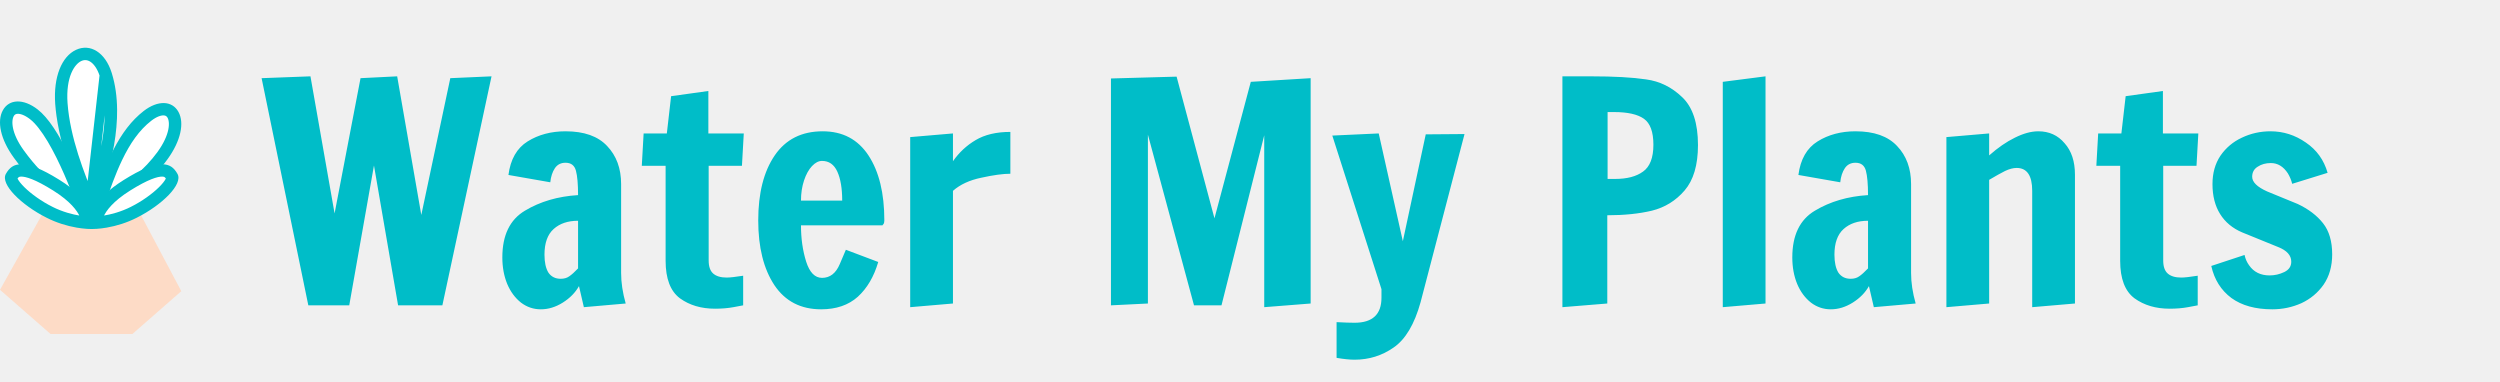
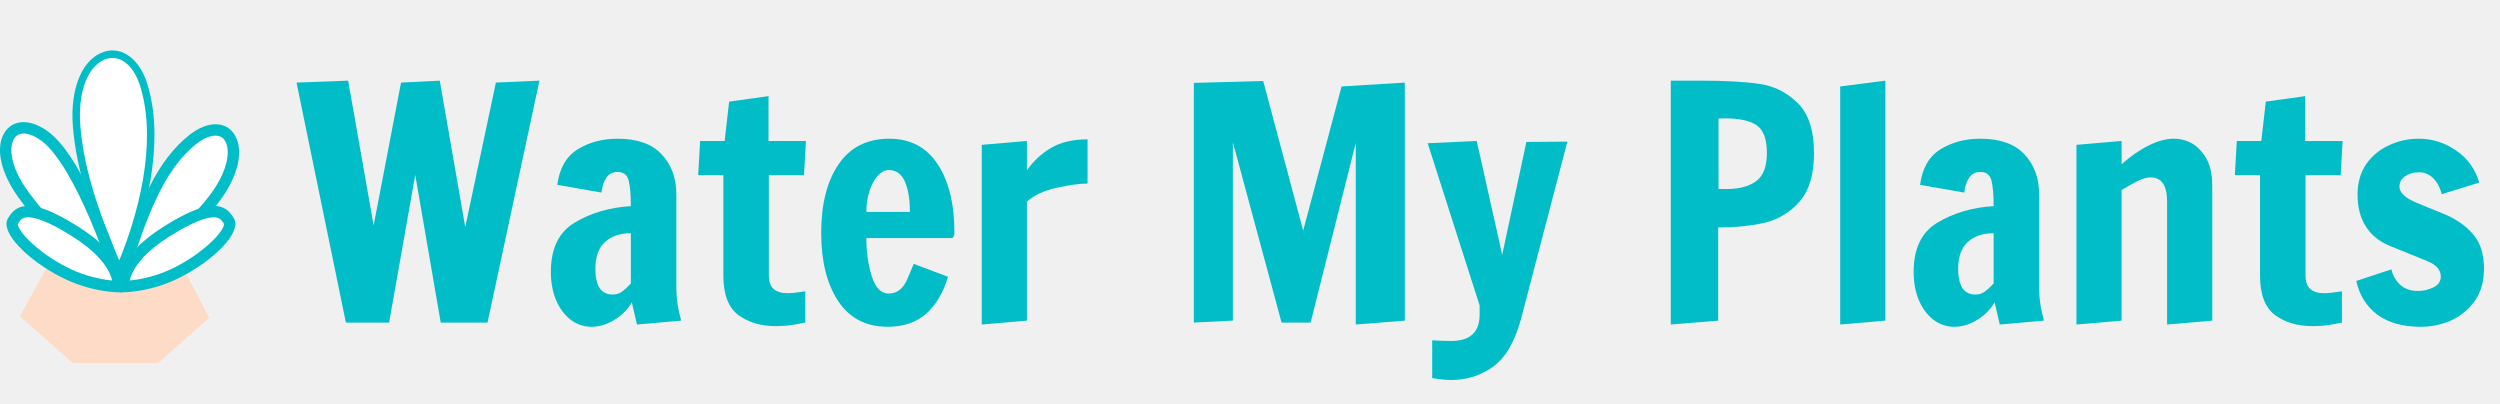
- <svg xmlns="http://www.w3.org/2000/svg" width="262" height="40" viewBox="0 0 262 40" fill="none">
-   <path fill-rule="evenodd" clip-rule="evenodd" d="M5.295 35L0 30.373L4.677 22H14.486L19 30.517L13.88 35H5.295Z" fill="#FDDBC6" />
-   <path d="M8.445 21.212C8.492 21.343 8.537 21.466 8.578 21.58C6.828 20.855 4.454 19.316 2.089 16.054C0.681 14.113 0.62 12.62 0.999 11.937C1.175 11.62 1.458 11.441 1.837 11.428C2.238 11.413 2.795 11.584 3.453 12.094C4.094 12.589 4.765 13.469 5.419 14.562C6.066 15.645 6.671 16.892 7.192 18.081C7.711 19.268 8.143 20.388 8.445 21.212Z" fill="white" stroke="#00BDC8" />
-   <path fill-rule="evenodd" clip-rule="evenodd" d="M0.302 11.553C-0.343 12.713 0.047 14.594 1.444 16.52C3.942 19.965 6.66 21.894 9.306 22.682C9.53 22.749 9.737 22.545 9.678 22.325L9.67 22.3L9.603 22.1C9.575 22.017 9.543 21.924 9.508 21.822L9.419 21.568C9.307 21.25 9.182 20.907 9.046 20.544C8.551 19.221 8.004 17.898 7.422 16.662L7.344 16.499C6.194 14.086 5.053 12.326 3.942 11.466C2.454 10.315 0.96 10.369 0.302 11.553ZM3.577 11.93C4.617 12.735 5.746 14.495 6.885 16.912C7.46 18.132 8 19.44 8.49 20.749L8.527 20.846C8.66 21.203 8.781 21.538 8.889 21.848L8.92 21.935L8.87 21.917C6.539 21.062 4.153 19.249 1.925 16.176C0.648 14.415 0.306 12.764 0.821 11.837C1.276 11.017 2.347 10.979 3.577 11.93Z" fill="#00BDC8" />
-   <path d="M9.468 20.969C9.506 20.874 9.546 20.773 9.587 20.666C9.92 19.808 10.343 18.599 10.704 17.199C11.431 14.381 11.89 10.861 10.94 7.857L9.468 20.969ZM9.468 20.969C8.365 18.39 6.849 14.524 6.58 10.838C6.374 7.948 7.361 6.384 8.305 5.943C8.764 5.729 9.252 5.751 9.704 6.027C10.168 6.311 10.634 6.891 10.94 7.857L9.468 20.969Z" fill="white" stroke="#00BDC8" />
-   <path fill-rule="evenodd" clip-rule="evenodd" d="M7.967 5.224C6.471 5.922 5.583 8.05 5.786 10.895C5.816 11.303 5.86 11.718 5.919 12.141C6.215 14.256 6.851 16.486 7.768 18.898L7.884 19.199C8.261 20.176 8.578 20.927 9.198 22.35C9.3 22.583 9.629 22.588 9.738 22.359L9.768 22.296C9.784 22.262 9.801 22.224 9.82 22.182L9.849 22.116C9.936 21.921 10.033 21.694 10.137 21.439C10.434 20.712 10.73 19.902 11.007 19.028C11.819 16.462 12.298 13.89 12.273 11.482C12.259 10.134 12.084 8.874 11.731 7.719L11.7 7.617C11.025 5.488 9.456 4.529 7.967 5.224ZM11.134 7.794C11.489 8.917 11.666 10.155 11.68 11.489C11.704 13.826 11.236 16.34 10.441 18.852C10.169 19.709 9.878 20.505 9.587 21.218L9.533 21.351L9.472 21.495L9.286 21.063C8.918 20.204 8.67 19.597 8.375 18.828C7.444 16.401 6.801 14.166 6.507 12.06C6.449 11.65 6.406 11.247 6.377 10.853C6.19 8.227 6.979 6.335 8.219 5.756C9.333 5.237 10.533 5.959 11.117 7.74L11.134 7.794Z" fill="#00BDC8" />
-   <path d="M12.112 20.53C11.477 20.925 10.903 21.235 10.45 21.463C11.044 19.703 11.634 18.044 12.342 16.565C13.194 14.786 14.199 13.307 15.547 12.26C16.205 11.751 16.762 11.58 17.162 11.595C17.542 11.608 17.825 11.787 18.001 12.104C18.38 12.787 18.318 14.28 16.91 16.221C15.515 18.146 13.647 19.576 12.112 20.53Z" fill="white" stroke="#00BDC8" />
-   <path fill-rule="evenodd" clip-rule="evenodd" d="M15.058 11.633C13.793 12.616 12.769 13.962 11.861 15.742L11.815 15.832C11.124 17.204 10.564 18.648 9.757 21.028L9.327 22.308C9.25 22.54 9.474 22.756 9.703 22.679L9.718 22.674C9.739 22.665 9.779 22.649 9.835 22.626L9.907 22.595C9.969 22.568 10.037 22.538 10.11 22.505L10.155 22.485C10.497 22.33 10.878 22.143 11.287 21.924C12.457 21.298 13.626 20.541 14.719 19.648C15.815 18.751 16.774 17.765 17.556 16.687C18.953 14.76 19.343 12.88 18.698 11.719C18.04 10.536 16.546 10.482 15.058 11.633ZM15.363 12.145L15.423 12.097C16.654 11.145 17.724 11.184 18.179 12.003C18.694 12.931 18.352 14.582 17.075 16.343C16.325 17.377 15.401 18.327 14.342 19.193C13.282 20.06 12.144 20.797 11.007 21.406L10.927 21.448C10.667 21.585 10.42 21.709 10.188 21.82L10.102 21.861L10.198 21.574C11.063 19.003 11.636 17.503 12.346 16.096C13.214 14.373 14.182 13.081 15.363 12.145Z" fill="#00BDC8" />
-   <path d="M9.044 23.183C8.841 23.167 8.589 23.14 8.3 23.093C7.493 22.965 6.399 22.691 5.25 22.111L5.249 22.11C4.09 21.528 2.973 20.731 2.214 19.985C1.833 19.61 1.564 19.269 1.42 18.994C1.348 18.857 1.317 18.755 1.308 18.688C1.304 18.656 1.306 18.636 1.307 18.626C1.309 18.617 1.311 18.613 1.311 18.613L1.311 18.613C1.422 18.415 1.528 18.271 1.659 18.173C1.778 18.083 1.949 18.008 2.232 18.007C2.843 18.004 3.923 18.342 5.846 19.547C7.716 20.721 8.488 21.766 8.817 22.484C8.944 22.76 9.009 22.996 9.044 23.183Z" fill="white" stroke="#00BDC8" />
-   <path fill-rule="evenodd" clip-rule="evenodd" d="M2.228 17.212C1.447 17.216 0.986 17.563 0.615 18.226C0.012 19.304 2.225 21.48 4.89 22.82C5.926 23.343 6.993 23.675 8.039 23.855C8.418 23.921 8.772 23.962 9.094 23.983L9.177 23.988C9.339 23.998 9.472 24.001 9.572 24L9.618 23.999L9.635 23.998C9.833 23.982 9.95 23.783 9.889 23.609L9.888 23.605L9.879 23.462C9.875 23.411 9.871 23.364 9.866 23.315C9.853 23.188 9.833 23.06 9.803 22.925C9.726 22.576 9.591 22.215 9.38 21.836C8.83 20.848 7.831 19.854 6.269 18.875L6.142 18.796C4.376 17.702 3.121 17.208 2.228 17.212ZM2.231 17.801C3.005 17.797 4.207 18.278 5.953 19.373C7.434 20.302 8.362 21.225 8.861 22.121L8.89 22.173C9.139 22.631 9.231 22.951 9.274 23.365L9.278 23.404L9.247 23.403C9.211 23.401 9.173 23.399 9.134 23.396C8.831 23.376 8.498 23.337 8.14 23.276C7.15 23.105 6.139 22.79 5.158 22.295C4.007 21.716 2.865 20.913 2.072 20.133C1.316 19.389 0.99 18.768 1.133 18.512C1.41 18.018 1.694 17.804 2.231 17.801Z" fill="#00BDC8" />
-   <path d="M10.918 23.093C10.628 23.14 10.376 23.167 10.174 23.183C10.208 22.996 10.273 22.76 10.4 22.484C10.729 21.766 11.501 20.721 13.372 19.547C15.294 18.342 16.375 18.004 16.986 18.007C17.269 18.008 17.439 18.083 17.559 18.173C17.689 18.271 17.796 18.415 17.907 18.613C17.907 18.613 17.909 18.616 17.91 18.626C17.912 18.636 17.913 18.656 17.909 18.688C17.9 18.755 17.87 18.857 17.798 18.994C17.653 19.269 17.384 19.61 17.003 19.985C16.245 20.731 15.127 21.528 13.969 22.11L13.968 22.111C12.819 22.691 11.725 22.965 10.918 23.093Z" fill="white" stroke="#00BDC8" />
-   <path fill-rule="evenodd" clip-rule="evenodd" d="M16.989 17.212C16.075 17.208 14.781 17.726 12.948 18.875C11.387 19.854 10.387 20.848 9.837 21.836C9.626 22.215 9.491 22.576 9.414 22.925C9.384 23.06 9.364 23.188 9.351 23.315C9.347 23.348 9.345 23.38 9.342 23.412L9.329 23.605L9.328 23.609C9.267 23.782 9.384 23.98 9.58 23.998L9.605 23.999L9.62 24C9.739 24.002 9.909 23.998 10.123 23.983C10.446 23.962 10.8 23.921 11.178 23.855C12.224 23.675 13.291 23.343 14.327 22.82C16.992 21.48 19.205 19.304 18.602 18.226C18.231 17.563 17.77 17.216 16.989 17.212ZM16.987 17.801C17.523 17.804 17.808 18.018 18.084 18.512C18.228 18.768 17.902 19.389 17.145 20.133C16.352 20.913 15.21 21.716 14.06 22.295C13.079 22.79 12.068 23.105 11.077 23.276C10.72 23.337 10.386 23.376 10.084 23.396L9.971 23.403L9.94 23.404L9.943 23.365C9.988 22.936 10.085 22.608 10.356 22.121C10.855 21.225 11.784 20.302 13.265 19.373L13.387 19.297C15.067 18.256 16.231 17.797 16.987 17.801Z" fill="#00BDC8" />
-   <path d="M32.312 32L27.416 8.192L32.536 8L35.064 22.368L37.784 8.192L41.624 8L44.152 22.528L47.192 8.192L51.512 8L46.36 32H41.72L39.192 17.344L36.6 32H32.312ZM56.677 32.416C55.909 32.416 55.216 32.181 54.597 31.712C53.979 31.221 53.499 30.571 53.157 29.76C52.816 28.928 52.645 28 52.645 26.976C52.645 24.651 53.435 23.019 55.013 22.08C56.613 21.12 58.469 20.576 60.581 20.448C60.581 19.296 60.507 18.443 60.357 17.888C60.208 17.333 59.845 17.056 59.269 17.056C58.779 17.056 58.405 17.248 58.149 17.632C57.893 18.016 57.733 18.507 57.669 19.104L53.285 18.336C53.499 16.693 54.171 15.52 55.301 14.816C56.432 14.112 57.755 13.76 59.269 13.76C61.211 13.76 62.661 14.272 63.621 15.296C64.603 16.32 65.093 17.653 65.093 19.296V28.608C65.093 29.611 65.253 30.677 65.573 31.808L61.189 32.192L60.677 29.984C60.293 30.667 59.728 31.243 58.981 31.712C58.235 32.181 57.467 32.416 56.677 32.416ZM58.757 29.216C59.12 29.216 59.419 29.131 59.653 28.96C59.909 28.789 60.219 28.512 60.581 28.128V23.136C59.515 23.136 58.661 23.424 58.021 24C57.381 24.576 57.061 25.472 57.061 26.688C57.061 27.499 57.2 28.128 57.477 28.576C57.776 29.003 58.203 29.216 58.757 29.216ZM74.94 32.352C73.489 32.352 72.262 31.989 71.26 31.264C70.257 30.517 69.756 29.205 69.756 27.328V17.376H67.26L67.452 13.984H69.884L70.332 10.08L74.236 9.536V13.984H77.948L77.756 17.376H74.268V27.296C74.268 27.936 74.428 28.395 74.748 28.672C75.068 28.949 75.537 29.088 76.156 29.088C76.497 29.088 77.073 29.024 77.884 28.896V32C77.798 32.021 77.457 32.085 76.86 32.192C76.284 32.299 75.644 32.352 74.94 32.352ZM86.055 32.416C83.922 32.416 82.29 31.573 81.159 29.888C80.028 28.181 79.463 25.92 79.463 23.104C79.463 20.245 80.039 17.973 81.191 16.288C82.343 14.603 84.018 13.76 86.215 13.76C88.306 13.76 89.906 14.603 91.015 16.288C92.124 17.973 92.679 20.245 92.679 23.104C92.679 23.275 92.647 23.403 92.583 23.488C92.519 23.552 92.487 23.595 92.487 23.616H83.943C83.943 25.003 84.124 26.272 84.487 27.424C84.85 28.555 85.404 29.12 86.151 29.12C86.983 29.12 87.602 28.64 88.007 27.68C88.412 26.72 88.626 26.219 88.647 26.176L92.039 27.456C91.591 28.992 90.876 30.208 89.895 31.104C88.914 31.979 87.634 32.416 86.055 32.416ZM88.263 21.024C88.263 19.744 88.092 18.731 87.751 17.984C87.41 17.237 86.876 16.864 86.151 16.864C85.788 16.864 85.436 17.045 85.095 17.408C84.754 17.771 84.476 18.272 84.263 18.912C84.05 19.552 83.943 20.256 83.943 21.024H88.263ZM95.389 14.368L99.87 13.984V16.896C100.51 15.979 101.299 15.243 102.238 14.688C103.198 14.112 104.414 13.824 105.886 13.824V18.208C105.118 18.208 104.104 18.347 102.845 18.624C101.608 18.88 100.616 19.339 99.87 20V31.808L95.389 32.192V14.368ZM132.492 32.192V14.176L128.012 32H125.132L120.3 14.112V31.808L116.428 32V8.224L123.308 8.032L127.276 22.88L131.083 8.576L137.356 8.192V31.808L132.492 32.192ZM141.962 37.696C141.45 37.696 140.82 37.632 140.074 37.504V33.76C140.863 33.803 141.492 33.824 141.962 33.824C143.839 33.824 144.778 32.949 144.778 31.2V30.304L139.626 14.208L144.49 13.984L147.018 25.28L149.418 14.08L153.482 14.048L148.874 31.68C148.234 33.984 147.295 35.563 146.058 36.416C144.842 37.269 143.476 37.696 141.962 37.696ZM163.74 8H166.748C169.159 8 171.079 8.107 172.508 8.32C173.937 8.512 175.196 9.131 176.284 10.176C177.393 11.221 177.948 12.896 177.948 15.2C177.948 17.291 177.479 18.88 176.54 19.968C175.623 21.035 174.481 21.739 173.116 22.08C171.772 22.4 170.215 22.56 168.444 22.56V31.808L163.74 32.192V8ZM169.276 18.752C170.513 18.752 171.484 18.496 172.188 17.984C172.913 17.472 173.276 16.533 173.276 15.168C173.276 13.824 172.945 12.917 172.284 12.448C171.623 11.979 170.577 11.744 169.148 11.744H168.476V18.752H169.276ZM180.547 32.192V8.576L185.027 8V31.808L180.547 32.192ZM191.865 32.416C191.097 32.416 190.403 32.181 189.785 31.712C189.166 31.221 188.686 30.571 188.345 29.76C188.003 28.928 187.833 28 187.833 26.976C187.833 24.651 188.622 23.019 190.201 22.08C191.801 21.12 193.657 20.576 195.769 20.448C195.769 19.296 195.694 18.443 195.545 17.888C195.395 17.333 195.033 17.056 194.457 17.056C193.966 17.056 193.593 17.248 193.337 17.632C193.081 18.016 192.921 18.507 192.857 19.104L188.473 18.336C188.686 16.693 189.358 15.52 190.489 14.816C191.619 14.112 192.942 13.76 194.457 13.76C196.398 13.76 197.849 14.272 198.809 15.296C199.79 16.32 200.281 17.653 200.281 19.296V28.608C200.281 29.611 200.441 30.677 200.761 31.808L196.377 32.192L195.865 29.984C195.481 30.667 194.915 31.243 194.169 31.712C193.422 32.181 192.654 32.416 191.865 32.416ZM193.945 29.216C194.307 29.216 194.606 29.131 194.841 28.96C195.097 28.789 195.406 28.512 195.769 28.128V23.136C194.702 23.136 193.849 23.424 193.209 24C192.569 24.576 192.249 25.472 192.249 26.688C192.249 27.499 192.387 28.128 192.665 28.576C192.963 29.003 193.39 29.216 193.945 29.216ZM203.983 14.368L208.463 13.984V16.288C209.381 15.477 210.277 14.859 211.151 14.432C212.047 13.984 212.869 13.76 213.615 13.76C214.746 13.76 215.663 14.176 216.367 15.008C217.093 15.819 217.455 16.917 217.455 18.304V31.808L212.975 32.192V20C212.975 18.4 212.431 17.6 211.343 17.6C210.981 17.6 210.575 17.707 210.127 17.92C209.701 18.133 209.146 18.443 208.463 18.848V31.808L203.983 32.192V14.368ZM227.377 32.352C225.927 32.352 224.7 31.989 223.697 31.264C222.695 30.517 222.193 29.205 222.193 27.328V17.376H219.697L219.889 13.984H222.321L222.769 10.08L226.673 9.536V13.984H230.385L230.193 17.376H226.705V27.296C226.705 27.936 226.865 28.395 227.185 28.672C227.505 28.949 227.975 29.088 228.593 29.088C228.935 29.088 229.511 29.024 230.321 28.896V32C230.236 32.021 229.895 32.085 229.297 32.192C228.721 32.299 228.081 32.352 227.377 32.352ZM238.141 32.416C236.37 32.416 234.941 32.021 233.853 31.232C232.765 30.421 232.061 29.301 231.741 27.872L235.229 26.72C235.314 27.125 235.474 27.488 235.709 27.808C236.199 28.512 236.914 28.864 237.853 28.864C238.386 28.864 238.898 28.747 239.389 28.512C239.879 28.277 240.125 27.915 240.125 27.424C240.125 26.763 239.666 26.251 238.749 25.888L234.973 24.352C233.97 23.925 233.202 23.285 232.669 22.432C232.135 21.579 231.868 20.533 231.868 19.296C231.868 18.144 232.146 17.152 232.701 16.32C233.277 15.488 234.023 14.859 234.941 14.432C235.879 13.984 236.882 13.76 237.949 13.76C239.293 13.76 240.53 14.155 241.661 14.944C242.791 15.712 243.549 16.768 243.933 18.112L240.22 19.264C240.135 18.901 239.986 18.539 239.773 18.176C239.303 17.451 238.706 17.088 237.981 17.088C237.447 17.088 236.989 17.216 236.605 17.472C236.221 17.707 236.029 18.059 236.029 18.528C236.029 19.083 236.551 19.595 237.597 20.064L240.797 21.376C241.927 21.909 242.813 22.581 243.453 23.392C244.093 24.203 244.413 25.291 244.413 26.656C244.413 27.893 244.114 28.949 243.517 29.824C242.919 30.677 242.141 31.328 241.181 31.776C240.221 32.203 239.207 32.416 238.141 32.416Z" fill="#00BDC8" />
+ <svg xmlns="http://www.w3.org/2000/svg" width="248" height="40" viewBox="0 0 248 40" fill="none">
+   <path d="M34.312 32L29.416 8.192L34.536 8L37.064 22.368L39.784 8.192L43.624 8L46.152 22.528L49.192 8.192L53.512 8L48.36 32H43.72L41.192 17.344L38.6 32H34.312Z" fill="#00BDC8" />
+   <path d="M58.677 32.416C57.909 32.416 57.216 32.181 56.597 31.712C55.979 31.221 55.499 30.571 55.157 29.76C54.816 28.928 54.645 28 54.645 26.976C54.645 24.651 55.435 23.019 57.013 22.08C58.613 21.12 60.469 20.576 62.581 20.448C62.581 19.296 62.507 18.443 62.357 17.888C62.208 17.333 61.845 17.056 61.269 17.056C60.779 17.056 60.405 17.248 60.149 17.632C59.893 18.016 59.733 18.507 59.669 19.104L55.285 18.336C55.499 16.693 56.171 15.52 57.301 14.816C58.432 14.112 59.755 13.76 61.269 13.76C63.211 13.76 64.661 14.272 65.621 15.296C66.603 16.32 67.093 17.653 67.093 19.296V28.608C67.093 29.611 67.253 30.677 67.573 31.808L63.189 32.192L62.677 29.984C62.293 30.667 61.728 31.243 60.981 31.712C60.235 32.181 59.467 32.416 58.677 32.416ZM60.757 29.216C61.12 29.216 61.419 29.131 61.653 28.96C61.909 28.789 62.219 28.512 62.581 28.128V23.136C61.515 23.136 60.661 23.424 60.021 24C59.381 24.576 59.061 25.472 59.061 26.688C59.061 27.499 59.2 28.128 59.477 28.576C59.776 29.003 60.203 29.216 60.757 29.216Z" fill="#00BDC8" />
+   <path d="M76.94 32.352C75.489 32.352 74.262 31.989 73.26 31.264C72.257 30.517 71.756 29.205 71.756 27.328V17.376H69.26L69.452 13.984H71.884L72.332 10.08L76.236 9.536V13.984H79.948L79.756 17.376H76.268V27.296C76.268 27.936 76.428 28.395 76.748 28.672C77.068 28.949 77.537 29.088 78.156 29.088C78.497 29.088 79.073 29.024 79.884 28.896V32C79.798 32.021 79.457 32.085 78.86 32.192C78.284 32.299 77.644 32.352 76.94 32.352Z" fill="#00BDC8" />
+   <path d="M88.055 32.416C85.922 32.416 84.29 31.573 83.159 29.888C82.028 28.181 81.463 25.92 81.463 23.104C81.463 20.245 82.039 17.973 83.191 16.288C84.343 14.603 86.018 13.76 88.215 13.76C90.306 13.76 91.906 14.603 93.015 16.288C94.124 17.973 94.679 20.245 94.679 23.104C94.679 23.275 94.647 23.403 94.583 23.488C94.519 23.552 94.487 23.595 94.487 23.616H85.943C85.943 25.003 86.124 26.272 86.487 27.424C86.85 28.555 87.404 29.12 88.151 29.12C88.983 29.12 89.602 28.64 90.007 27.68C90.412 26.72 90.626 26.219 90.647 26.176L94.039 27.456C93.591 28.992 92.876 30.208 91.895 31.104C90.914 31.979 89.634 32.416 88.055 32.416ZM90.263 21.024C90.263 19.744 90.092 18.731 89.751 17.984C89.41 17.237 88.876 16.864 88.151 16.864C87.788 16.864 87.436 17.045 87.095 17.408C86.754 17.771 86.476 18.272 86.263 18.912C86.05 19.552 85.943 20.256 85.943 21.024H90.263Z" fill="#00BDC8" />
+   <path d="M97.389 14.368L101.87 13.984V16.896C102.51 15.979 103.299 15.243 104.238 14.688C105.198 14.112 106.414 13.824 107.886 13.824V18.208C107.118 18.208 106.104 18.347 104.846 18.624C103.608 18.88 102.616 19.339 101.87 20V31.808L97.389 32.192V14.368Z" fill="#00BDC8" />
+   <path d="M134.492 32.192V14.176L130.012 32H127.132L122.3 14.112V31.808L118.428 32V8.224L125.308 8.032L129.276 22.88L133.084 8.576L139.356 8.192V31.808L134.492 32.192Z" fill="#00BDC8" />
+   <path d="M143.962 37.696C143.45 37.696 142.82 37.632 142.074 37.504V33.76C142.863 33.803 143.492 33.824 143.962 33.824C145.839 33.824 146.778 32.949 146.778 31.2V30.304L141.626 14.208L146.49 13.984L149.018 25.28L151.418 14.08L155.482 14.048L150.874 31.68C150.234 33.984 149.295 35.563 148.058 36.416C146.842 37.269 145.476 37.696 143.962 37.696Z" fill="#00BDC8" />
+   <path d="M165.74 8H168.748C171.159 8 173.079 8.107 174.508 8.32C175.937 8.512 177.196 9.131 178.284 10.176C179.393 11.221 179.948 12.896 179.948 15.2C179.948 17.291 179.479 18.88 178.54 19.968C177.623 21.035 176.481 21.739 175.116 22.08C173.772 22.4 172.215 22.56 170.444 22.56V31.808L165.74 32.192V8ZM171.276 18.752C172.513 18.752 173.484 18.496 174.188 17.984C174.913 17.472 175.276 16.533 175.276 15.168C175.276 13.824 174.945 12.917 174.284 12.448C173.623 11.979 172.577 11.744 171.148 11.744H170.476V18.752H171.276Z" fill="#00BDC8" />
+   <path d="M182.547 32.192V8.576L187.027 8V31.808L182.547 32.192Z" fill="#00BDC8" />
+   <path d="M193.865 32.416C193.097 32.416 192.403 32.181 191.785 31.712C191.166 31.221 190.686 30.571 190.345 29.76C190.003 28.928 189.833 28 189.833 26.976C189.833 24.651 190.622 23.019 192.201 22.08C193.801 21.12 195.657 20.576 197.769 20.448C197.769 19.296 197.694 18.443 197.545 17.888C197.395 17.333 197.033 17.056 196.457 17.056C195.966 17.056 195.593 17.248 195.337 17.632C195.081 18.016 194.921 18.507 194.857 19.104L190.473 18.336C190.686 16.693 191.358 15.52 192.489 14.816C193.619 14.112 194.942 13.76 196.457 13.76C198.398 13.76 199.849 14.272 200.809 15.296C201.79 16.32 202.281 17.653 202.281 19.296V28.608C202.281 29.611 202.441 30.677 202.761 31.808L198.377 32.192L197.865 29.984C197.481 30.667 196.915 31.243 196.169 31.712C195.422 32.181 194.654 32.416 193.865 32.416ZM195.945 29.216C196.307 29.216 196.606 29.131 196.841 28.96C197.097 28.789 197.406 28.512 197.769 28.128V23.136C196.702 23.136 195.849 23.424 195.209 24C194.569 24.576 194.249 25.472 194.249 26.688C194.249 27.499 194.387 28.128 194.665 28.576C194.963 29.003 195.39 29.216 195.945 29.216Z" fill="#00BDC8" />
+   <path d="M205.983 14.368L210.463 13.984V16.288C211.381 15.477 212.277 14.859 213.151 14.432C214.047 13.984 214.869 13.76 215.615 13.76C216.746 13.76 217.663 14.176 218.367 15.008C219.093 15.819 219.455 16.917 219.455 18.304V31.808L214.975 32.192V20C214.975 18.4 214.431 17.6 213.343 17.6C212.981 17.6 212.575 17.707 212.127 17.92C211.701 18.133 211.146 18.443 210.463 18.848V31.808L205.983 32.192V14.368Z" fill="#00BDC8" />
+   <path d="M229.377 32.352C227.927 32.352 226.7 31.989 225.697 31.264C224.695 30.517 224.193 29.205 224.193 27.328V17.376H221.697L221.889 13.984H224.321L224.769 10.08L228.673 9.536V13.984H232.385L232.193 17.376H228.705V27.296C228.705 27.936 228.865 28.395 229.185 28.672C229.505 28.949 229.975 29.088 230.593 29.088C230.935 29.088 231.511 29.024 232.321 28.896V32C232.236 32.021 231.895 32.085 231.297 32.192C230.721 32.299 230.081 32.352 229.377 32.352Z" fill="#00BDC8" />
+   <path d="M240.141 32.416C238.37 32.416 236.941 32.021 235.853 31.232C234.765 30.421 234.061 29.301 233.741 27.872L237.229 26.72C237.314 27.125 237.474 27.488 237.709 27.808C238.199 28.512 238.914 28.864 239.853 28.864C240.386 28.864 240.898 28.747 241.389 28.512C241.879 28.277 242.125 27.915 242.125 27.424C242.125 26.763 241.666 26.251 240.749 25.888L236.973 24.352C235.97 23.925 235.202 23.285 234.669 22.432C234.135 21.579 233.869 20.533 233.869 19.296C233.869 18.144 234.146 17.152 234.701 16.32C235.277 15.488 236.023 14.859 236.941 14.432C237.879 13.984 238.882 13.76 239.949 13.76C241.293 13.76 242.53 14.155 243.661 14.944C244.791 15.712 245.549 16.768 245.933 18.112L242.221 19.264C242.135 18.901 241.986 18.539 241.773 18.176C241.303 17.451 240.706 17.088 239.981 17.088C239.447 17.088 238.989 17.216 238.605 17.472C238.221 17.707 238.029 18.059 238.029 18.528C238.029 19.083 238.551 19.595 239.597 20.064L242.797 21.376C243.927 21.909 244.813 22.581 245.453 23.392C246.093 24.203 246.413 25.291 246.413 26.656C246.413 27.893 246.114 28.949 245.517 29.824C244.919 30.677 244.141 31.328 243.181 31.776C242.221 32.203 241.207 32.416 240.141 32.416Z" fill="#00BDC8" />
+   <g clip-path="url(#clip0)">
+     <path fill-rule="evenodd" clip-rule="evenodd" d="M7.21 36L1.977 31.373L6.599 23H16.294L20.755 31.517L15.694 36H7.21Z" fill="#FDDBC6" />
+     <path d="M14.298 18.692C14.094 19.932 12.511 24.203 11.745 26.183C10.808 23.6 8.783 17.917 8.17 15.85C7.404 13.267 7.915 8.617 8.425 7.583C8.936 6.55 10.213 5.517 11.234 5.517C12.255 5.517 13.277 6.55 14.298 8.617C15.319 10.683 14.553 17.142 14.298 18.692Z" fill="white" />
+     <path d="M10.888 25.35C11.073 25.86 11.219 26.281 11.32 26.577C9.024 25.779 5.651 23.846 2.309 19.182C0.522 16.689 0.345 14.636 0.924 13.582C1.207 13.067 1.677 12.768 2.28 12.746C2.894 12.724 3.672 12.988 4.537 13.665C5.392 14.335 6.259 15.496 7.081 16.887C7.901 18.273 8.663 19.864 9.316 21.374C9.968 22.882 10.51 24.305 10.888 25.35Z" fill="white" stroke="#00BDC8" />
+     <path fill-rule="evenodd" clip-rule="evenodd" d="M0.377 13.277C-0.428 14.743 0.059 17.118 1.803 19.551C4.921 23.903 8.314 26.34 11.618 27.335C11.897 27.419 12.156 27.162 12.082 26.884L12.072 26.853L11.989 26.6C11.954 26.494 11.914 26.377 11.87 26.249L11.759 25.928C11.619 25.527 11.463 25.093 11.293 24.634C10.675 22.963 9.993 21.292 9.266 19.731L9.169 19.524C7.733 16.477 6.308 14.254 4.921 13.168C3.064 11.714 1.198 11.782 0.377 13.277ZM4.465 13.754C5.764 14.771 7.173 16.994 8.595 20.046C9.313 21.587 9.988 23.24 10.599 24.893L10.645 25.016C10.811 25.466 10.962 25.89 11.097 26.281L11.135 26.392L11.073 26.369C8.163 25.289 5.185 22.999 2.403 19.117C0.809 16.893 0.382 14.807 1.025 13.636C1.593 12.601 2.93 12.552 4.465 13.754Z" fill="#00BDC8" />
+     <path fill-rule="evenodd" clip-rule="evenodd" d="M9.946 5.283C8.078 6.165 6.969 8.852 7.223 12.446C7.26 12.961 7.316 13.486 7.39 14.021C7.759 16.692 8.553 19.509 9.697 22.555L9.842 22.936C10.313 24.17 10.709 25.119 11.483 26.916C11.61 27.21 12.021 27.217 12.157 26.928L12.194 26.847C12.214 26.804 12.236 26.756 12.259 26.703L12.296 26.62C12.404 26.373 12.525 26.087 12.655 25.765C13.025 24.847 13.395 23.823 13.741 22.72C14.755 19.478 15.352 16.23 15.321 13.188C15.304 11.485 15.086 9.893 14.645 8.435L14.606 8.306C13.763 5.616 11.805 4.405 9.946 5.283ZM13.9 8.529C14.344 9.948 14.564 11.511 14.581 13.196C14.611 16.149 14.027 19.324 13.035 22.497C12.695 23.58 12.332 24.586 11.969 25.486L11.901 25.654L11.826 25.836L11.593 25.29C11.133 24.205 10.824 23.438 10.456 22.467C9.293 19.401 8.49 16.578 8.123 13.918C8.051 13.399 7.997 12.891 7.961 12.393C7.727 9.076 8.713 6.687 10.261 5.955C11.651 5.299 13.149 6.211 13.878 8.461L13.9 8.529Z" fill="#00BDC8" />
+     <path d="M12.88 26.294C12.705 26.38 12.551 26.452 12.419 26.513C13.256 23.983 14.07 21.571 15.075 19.447C16.152 17.172 17.438 15.248 19.183 13.876C20.047 13.199 20.825 12.934 21.439 12.957C22.043 12.979 22.512 13.277 22.795 13.792C23.374 14.847 23.197 16.9 21.41 19.393C19.63 21.878 17.254 23.715 15.316 24.934C14.348 25.542 13.492 25.994 12.88 26.294Z" fill="white" stroke="#00BDC8" />
+     <path fill-rule="evenodd" clip-rule="evenodd" d="M18.799 13.378C17.22 14.62 15.941 16.321 14.808 18.568L14.75 18.683C13.887 20.416 13.188 22.24 12.181 25.246L11.644 26.862C11.547 27.155 11.827 27.429 12.113 27.332L12.132 27.325C12.159 27.314 12.208 27.294 12.278 27.264L12.368 27.225C12.446 27.191 12.531 27.154 12.622 27.112L12.677 27.087C13.105 26.89 13.58 26.654 14.091 26.377C15.551 25.587 17.011 24.63 18.375 23.502C19.744 22.37 20.941 21.124 21.917 19.762C23.661 17.329 24.148 14.954 23.342 13.487C22.522 11.993 20.656 11.924 18.799 13.378ZM19.179 14.025L19.255 13.965C20.791 12.762 22.127 12.811 22.695 13.847C23.338 15.018 22.911 17.104 21.317 19.328C20.381 20.634 19.227 21.834 17.905 22.928C16.581 24.023 15.161 24.954 13.741 25.723L13.642 25.776C13.317 25.95 13.009 26.107 12.72 26.246L12.611 26.298L12.732 25.936C13.812 22.687 14.527 20.794 15.413 19.016C16.496 16.84 17.705 15.207 19.179 14.025Z" fill="#00BDC8" />
+     <path d="M11.71 28.366C11.659 28.364 11.602 28.362 11.538 28.359C11.245 28.343 10.821 28.307 10.303 28.223C9.268 28.056 7.864 27.7 6.388 26.947L6.387 26.947C4.91 26.195 3.483 25.167 2.506 24.195C2.016 23.707 1.651 23.245 1.446 22.849C1.234 22.442 1.226 22.173 1.315 22.013C1.462 21.746 1.626 21.511 1.849 21.341C2.067 21.175 2.358 21.058 2.785 21.056C3.661 21.052 5.087 21.532 7.494 23.06C9.874 24.57 10.895 25.941 11.343 26.929C11.567 27.423 11.651 27.828 11.687 28.117C11.698 28.212 11.705 28.294 11.71 28.366Z" fill="white" stroke="#00BDC8" />
+     <path fill-rule="evenodd" clip-rule="evenodd" d="M2.781 20.426C1.806 20.431 1.231 20.869 0.768 21.706C0.015 23.068 2.778 25.817 6.105 27.509C7.399 28.17 8.731 28.59 10.036 28.817C10.509 28.9 10.951 28.952 11.353 28.979L11.457 28.985C11.659 28.997 11.825 29.001 11.951 29L12.008 28.999L12.028 28.998C12.275 28.977 12.422 28.725 12.346 28.506L12.344 28.501L12.333 28.32C12.329 28.256 12.324 28.197 12.318 28.135C12.301 27.974 12.276 27.812 12.239 27.642C12.143 27.201 11.974 26.745 11.711 26.267C11.024 25.019 9.776 23.764 7.827 22.527L7.668 22.427C5.464 21.044 3.896 20.421 2.781 20.426ZM2.785 21.17C3.752 21.165 5.253 21.772 7.432 23.155C9.281 24.329 10.44 25.495 11.063 26.627L11.098 26.692C11.41 27.271 11.525 27.675 11.578 28.198L11.583 28.248L11.544 28.246C11.499 28.243 11.452 28.241 11.403 28.237C11.025 28.212 10.609 28.163 10.163 28.085C8.926 27.869 7.664 27.471 6.44 26.846C5.003 26.116 3.577 25.1 2.587 24.115C1.643 23.175 1.236 22.391 1.415 22.067C1.76 21.444 2.115 21.173 2.785 21.17Z" fill="#00BDC8" />
+     <path fill-rule="evenodd" clip-rule="evenodd" d="M21.21 20.426C20.068 20.421 18.453 21.074 16.164 22.527C14.215 23.764 12.968 25.019 12.281 26.267C12.018 26.745 11.848 27.201 11.752 27.642C11.715 27.812 11.69 27.974 11.674 28.135C11.669 28.176 11.666 28.216 11.663 28.258L11.647 28.501L11.645 28.506C11.569 28.725 11.715 28.975 11.96 28.997L11.991 28.999L12.01 29C12.159 29.002 12.37 28.997 12.638 28.979C13.04 28.952 13.482 28.9 13.955 28.817C15.26 28.59 16.593 28.17 17.887 27.509C21.213 25.817 23.976 23.068 23.223 21.706C22.76 20.869 22.185 20.431 21.21 20.426ZM21.207 21.17C21.876 21.173 22.232 21.444 22.577 22.067C22.756 22.391 22.349 23.175 21.405 24.115C20.415 25.1 18.989 26.116 17.552 26.846C16.328 27.471 15.065 27.869 13.829 28.085C13.382 28.163 12.966 28.212 12.589 28.237L12.448 28.246L12.409 28.248L12.414 28.198C12.469 27.656 12.59 27.241 12.929 26.627C13.552 25.495 14.711 24.329 16.56 23.155L16.713 23.059C18.81 21.744 20.263 21.165 21.207 21.17Z" fill="#00BDC8" />
+     <path d="M12.282 28.366C12.287 28.294 12.293 28.212 12.305 28.117C12.341 27.828 12.425 27.423 12.649 26.929C13.096 25.941 14.118 24.57 16.498 23.06C18.905 21.532 20.331 21.052 21.207 21.056C21.634 21.058 21.925 21.175 22.143 21.341C22.366 21.511 22.529 21.746 22.677 22.013C22.766 22.173 22.757 22.442 22.546 22.849C22.341 23.245 21.975 23.707 21.486 24.195C20.509 25.167 19.082 26.195 17.604 26.947L17.604 26.947C16.128 27.7 14.724 28.056 13.688 28.223C13.171 28.307 12.747 28.343 12.453 28.359C12.39 28.362 12.333 28.364 12.282 28.366Z" fill="white" stroke="#00BDC8" />
+   </g>
+   <defs>
+     <clipPath id="clip0">
+       <rect width="24" height="31" fill="white" transform="translate(0 5)" />
+     </clipPath>
+   </defs>
</svg>
